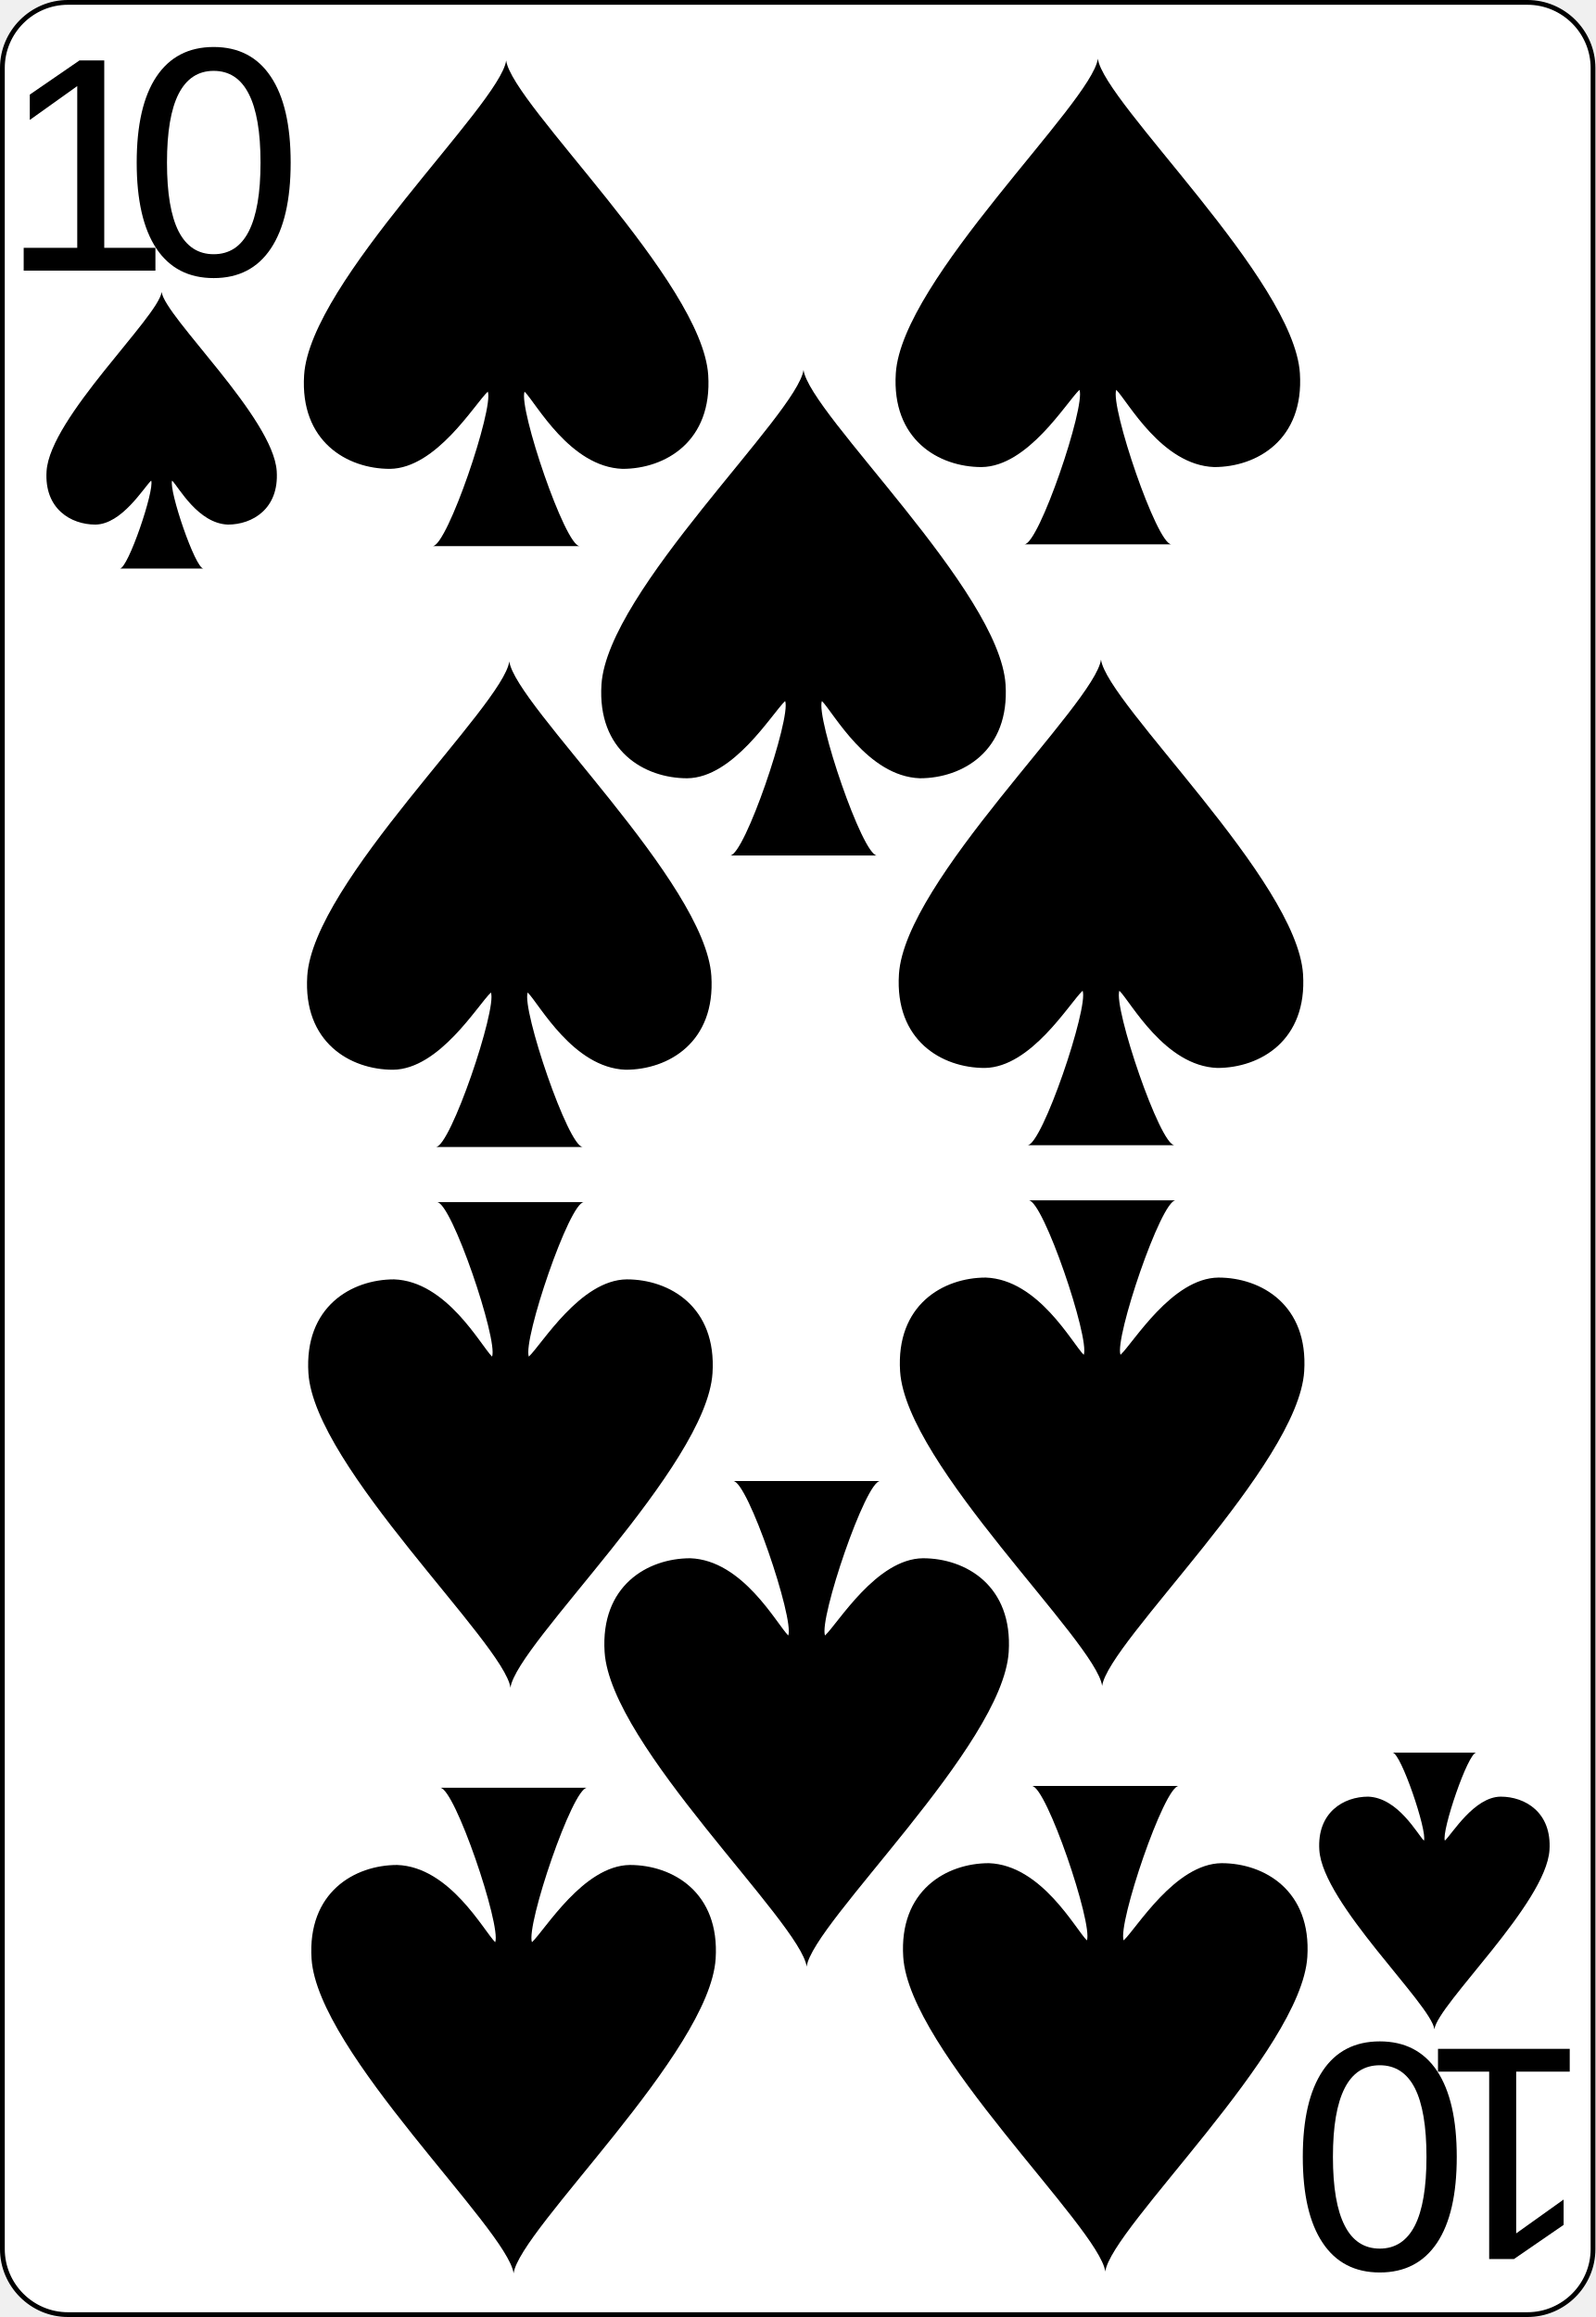
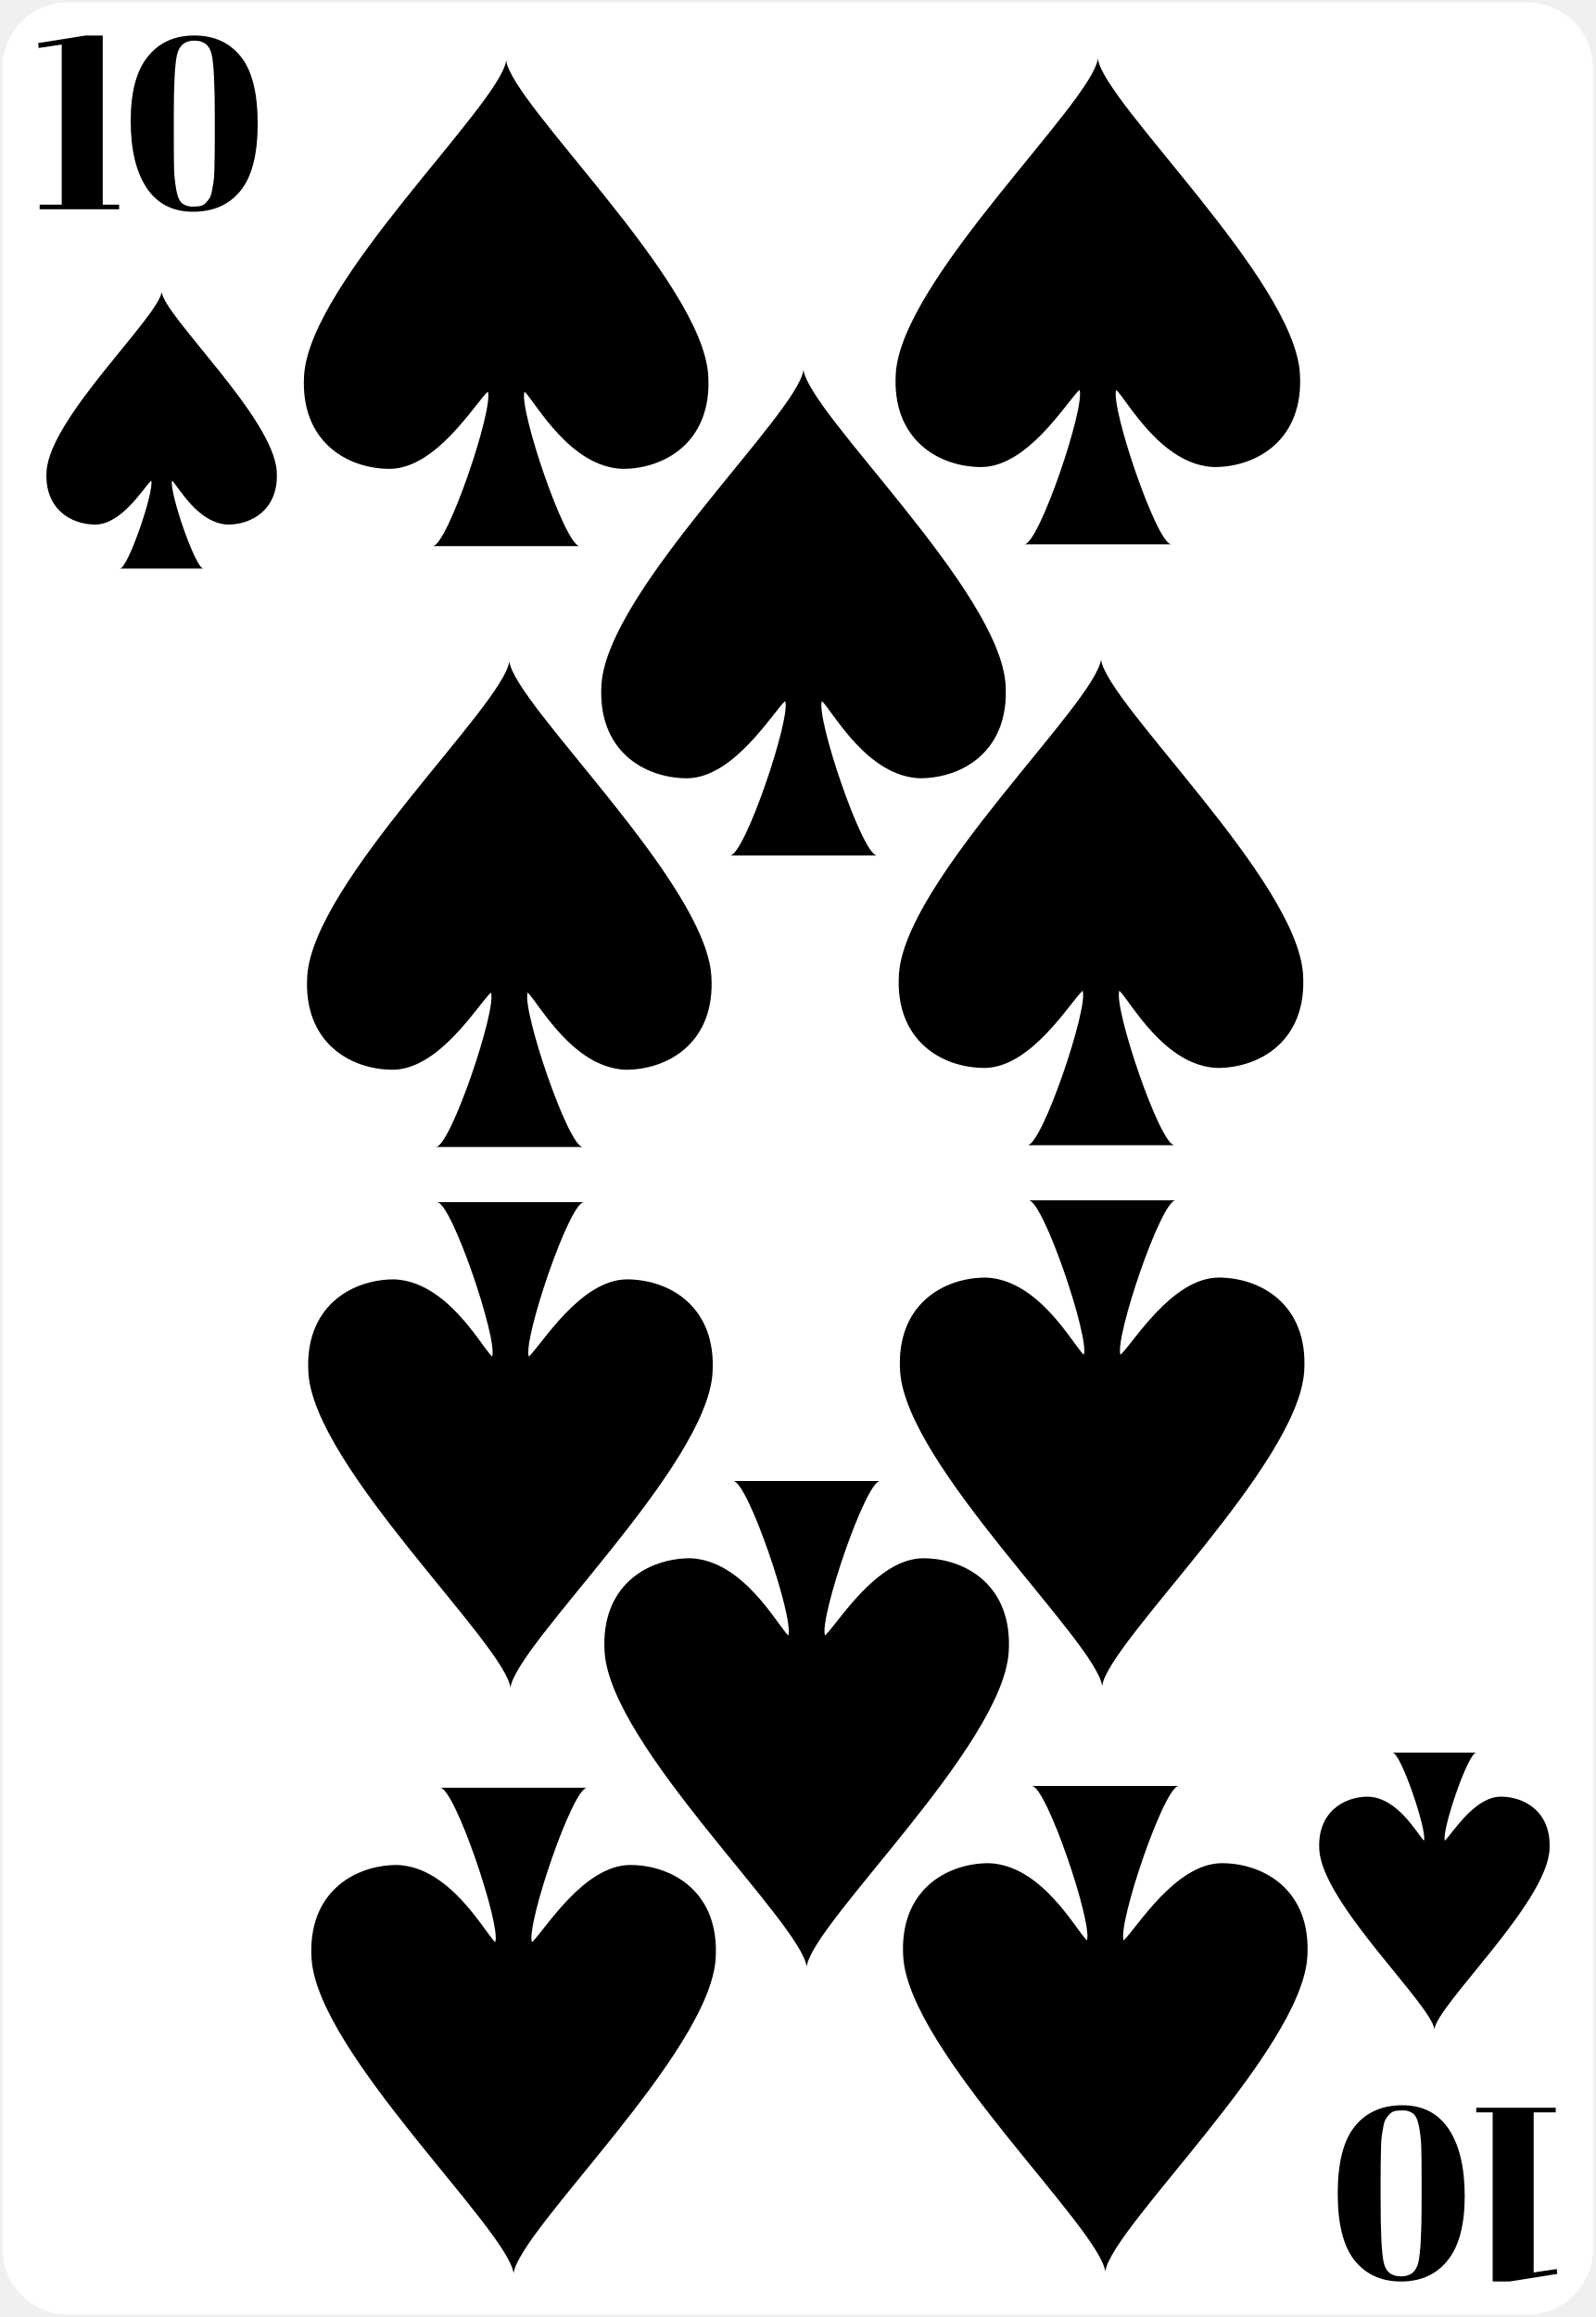
<svg xmlns="http://www.w3.org/2000/svg" width="167.087pt" height="242.667pt" viewBox="0 0 167.087 242.667" xml:space="preserve" id="svg2" version="1.1">
  <defs id="defs41" />
  <g id="Layer_x0020_1" style="fill-rule:nonzero;clip-rule:nonzero;stroke:#000000;stroke-miterlimit:4;">
-     <path style="fill:#FFFFFF;stroke-width:0.5;" d="M166.837,235.548c0,3.777-3.087,6.869-6.871,6.869H7.111c-3.775,0-6.861-3.092-6.861-6.869V7.12C0.25,3.343,3.336,0.25,7.111,0.25h152.855    c3.784,0,6.871,3.093,6.871,6.87v228.428z" id="path5" />
+     <path style="fill:#FFFFFF;stroke-width:0.5;stroke:none" d="M166.837,235.548c0,3.777-3.087,6.869-6.871,6.869H7.111c-3.775,0-6.861-3.092-6.861-6.869V7.12C0.25,3.343,3.336,0.25,7.111,0.25h152.855    c3.784,0,6.871,3.093,6.871,6.87v228.428z" id="path5" />
    <g style="stroke:none;" id="g7">
      <g id="g9">
				
			</g>
    </g>
    <g id="g15">
			
		</g>
    <g id="g19">
			
		</g>
    <g style="stroke:none;" id="g23">
      <g id="g25">
				
			</g>
    </g>
    <g style="stroke:none;" id="g31">
      <g id="g33">
				
			</g>
    </g>
  </g>
-   <text xml:space="preserve" style="font-size:32px;font-style:normal;font-weight:normal;line-height:125%;letter-spacing:0px;word-spacing:0px;fill:#000000;fill-opacity:1;stroke:none;font-family:Bitstream Vera Sans" x="0.044" y="28.342" id="text3788">
-     <tspan id="tspan3790" x="0.044" y="28.342" style="font-style:normal;font-variant:normal;font-weight:normal;font-stretch:normal;font-family:Arial;-inkscape-font-specification:Arial">1</tspan>
-   </text>
+   <g id="rank-index" style="fill:#000000;stroke:none">
+     <path id="rank-index-top" d="M6.466 4.666 4.044 5.024 4 4.512 8.976 3.718H10.76V21.434H12.477V21.92H4.154V21.434H6.466ZM20.217 22.176Q17.013 22.176 15.351 19.667Q13.688 17.158 13.688 12.653Q13.688 8.147 15.472 5.933Q17.255 3.718 20.349 3.718Q23.442 3.718 25.215 5.92Q26.987 8.122 26.987 12.934Q26.987 17.747 25.204 19.962Q23.42 22.176 20.217 22.176ZM18.202 11.987V14.266Q18.202 16.749 18.235 17.773Q18.268 18.797 18.466 19.898Q18.664 20.998 19.105 21.318Q19.545 21.638 20.14 21.638Q20.734 21.638 21.031 21.562Q21.329 21.485 21.56 21.242Q21.791 20.998 21.945 20.755Q22.099 20.512 22.198 20Q22.297 19.488 22.363 19.053Q22.43 18.618 22.452 17.773Q22.496 16.134 22.496 14.47V12.218Q22.496 7.2 22.176 5.728Q21.857 4.256 20.36 4.256Q18.863 4.256 18.532 5.766Q18.202 7.277 18.202 11.987Z" />
+     <path id="rank-index-bottom" d="M6.466 4.666 4.044 5.024 4 4.512 8.976 3.718H10.76V21.434H12.477V21.92H4.154V21.434H6.466ZM20.217 22.176Q17.013 22.176 15.351 19.667Q13.688 17.158 13.688 12.653Q13.688 8.147 15.472 5.933Q17.255 3.718 20.349 3.718Q23.442 3.718 25.215 5.92Q26.987 8.122 26.987 12.934Q26.987 17.747 25.204 19.962Q23.42 22.176 20.217 22.176ZM18.202 11.987V14.266Q18.202 16.749 18.235 17.773Q18.268 18.797 18.466 19.898Q18.664 20.998 19.105 21.318Q19.545 21.638 20.14 21.638Q20.734 21.638 21.031 21.562Q21.329 21.485 21.56 21.242Q21.791 20.998 21.945 20.755Q22.099 20.512 22.198 20Q22.297 19.488 22.363 19.053Q22.43 18.618 22.452 17.773Q22.496 16.134 22.496 14.47V12.218Q22.496 7.2 22.176 5.728Q21.857 4.256 20.36 4.256Q18.863 4.256 18.532 5.766Q18.202 7.277 18.202 11.987Z" transform="rotate(180,83.54346,121.3335)" />
+   </g>
  <g transform="matrix(1.508595,0,0,1.379325,16.92904,45.0659)" id="layer1-7">
    <path id="sl" d="M 7.989,3.103 C 7.747,-0.954 0.242,-8.59 0,-10.5 c -0.242,1.909 -7.747,9.545 -7.989,13.603 -0.169,2.868 1.695,4.057 3.39,4.057 1.835,-0.022 3.351,-2.801 3.873,-3.341 0.242,0.716 -1.603,6.682 -2.179,6.682 l 5.811,0 C 2.33,10.501 0.485,4.535 0.727,3.819 1.184,4.315 2.524,7.077 4.601,7.16 6.295,7.159 8.158,5.971 7.989,3.103 z" style="fill:#000000" />
  </g>
  <g transform="matrix(2.648679,0,0,2.421718,53.01089,31.766)" id="layer1-7-88">
    <path id="sl-4" d="M 7.989,3.103 C 7.747,-0.954 0.242,-8.59 0,-10.5 c -0.242,1.909 -7.747,9.545 -7.989,13.603 -0.169,2.868 1.695,4.057 3.39,4.057 1.835,-0.022 3.351,-2.801 3.873,-3.341 0.242,0.716 -1.603,6.682 -2.179,6.682 l 5.811,0 C 2.33,10.501 0.485,4.535 0.727,3.819 1.184,4.315 2.524,7.077 4.601,7.16 6.295,7.159 8.158,5.971 7.989,3.103 z" style="fill:#000000" />
  </g>
  <g transform="matrix(-1.508595,0,0,-1.379325,150.2251,198.0441)" id="layer1-7-3">
    <path id="sl-1" d="M 7.989,3.103 C 7.747,-0.954 0.242,-8.59 0,-10.5 c -0.242,1.909 -7.747,9.545 -7.989,13.603 -0.169,2.868 1.695,4.057 3.39,4.057 1.835,-0.022 3.351,-2.801 3.873,-3.341 0.242,0.716 -1.603,6.682 -2.179,6.682 l 5.811,0 C 2.33,10.501 0.485,4.535 0.727,3.819 1.184,4.315 2.524,7.077 4.601,7.16 6.295,7.159 8.158,5.971 7.989,3.103 z" style="fill:#000000" />
  </g>
  <g transform="matrix(2.648679,0,0,2.421718,53.33971,94.6985)" id="layer1-7-88-8">
    <path id="sl-4-8" d="M 7.989,3.103 C 7.747,-0.954 0.242,-8.59 0,-10.5 c -0.242,1.909 -7.747,9.545 -7.989,13.603 -0.169,2.868 1.695,4.057 3.39,4.057 1.835,-0.022 3.351,-2.801 3.873,-3.341 0.242,0.716 -1.603,6.682 -2.179,6.682 l 5.811,0 C 2.33,10.501 0.485,4.535 0.727,3.819 1.184,4.315 2.524,7.077 4.601,7.16 6.295,7.159 8.158,5.971 7.989,3.103 z" style="fill:#000000" />
  </g>
  <g transform="matrix(-2.648679,0,0,-2.421718,53.78926,212.6639)" id="layer1-7-88-4">
    <path id="sl-4-3" d="M 7.989,3.103 C 7.747,-0.954 0.242,-8.59 0,-10.5 c -0.242,1.909 -7.747,9.545 -7.989,13.603 -0.169,2.868 1.695,4.057 3.39,4.057 1.835,-0.022 3.351,-2.801 3.873,-3.341 0.242,0.716 -1.603,6.682 -2.179,6.682 l 5.811,0 C 2.33,10.501 0.485,4.535 0.727,3.819 1.184,4.315 2.524,7.077 4.601,7.16 6.295,7.159 8.158,5.971 7.989,3.103 z" style="fill:#000000" />
  </g>
  <g transform="matrix(-2.648679,0,0,-2.421718,53.46044,151.3314)" id="layer1-7-88-8-1">
    <path id="sl-4-8-4" d="M 7.989,3.103 C 7.747,-0.954 0.242,-8.59 0,-10.5 c -0.242,1.909 -7.747,9.545 -7.989,13.603 -0.169,2.868 1.695,4.057 3.39,4.057 1.835,-0.022 3.351,-2.801 3.873,-3.341 0.242,0.716 -1.603,6.682 -2.179,6.682 l 5.811,0 C 2.33,10.501 0.485,4.535 0.727,3.819 1.184,4.315 2.524,7.077 4.601,7.16 6.295,7.159 8.158,5.971 7.989,3.103 z" style="fill:#000000" />
  </g>
  <g transform="matrix(2.648679,0,0,2.421718,114.9782,31.57803)" id="layer1-7-88-9">
    <path id="sl-4-2" d="M 7.989,3.103 C 7.747,-0.954 0.242,-8.59 0,-10.5 c -0.242,1.909 -7.747,9.545 -7.989,13.603 -0.169,2.868 1.695,4.057 3.39,4.057 1.835,-0.022 3.351,-2.801 3.873,-3.341 0.242,0.716 -1.603,6.682 -2.179,6.682 l 5.811,0 C 2.33,10.501 0.485,4.535 0.727,3.819 1.184,4.315 2.524,7.077 4.601,7.16 6.295,7.159 8.158,5.971 7.989,3.103 z" style="fill:#000000" />
  </g>
  <g transform="matrix(2.648679,0,0,2.421718,115.307,94.51054)" id="layer1-7-88-8-0">
    <path id="sl-4-8-6" d="M 7.989,3.103 C 7.747,-0.954 0.242,-8.59 0,-10.5 c -0.242,1.909 -7.747,9.545 -7.989,13.603 -0.169,2.868 1.695,4.057 3.39,4.057 1.835,-0.022 3.351,-2.801 3.873,-3.341 0.242,0.716 -1.603,6.682 -2.179,6.682 l 5.811,0 C 2.33,10.501 0.485,4.535 0.727,3.819 1.184,4.315 2.524,7.077 4.601,7.16 6.295,7.159 8.158,5.971 7.989,3.103 z" style="fill:#000000" />
  </g>
  <g transform="matrix(-2.648679,0,0,-2.421718,115.7566,212.476)" id="layer1-7-88-4-8">
    <path id="sl-4-3-9" d="M 7.989,3.103 C 7.747,-0.954 0.242,-8.59 0,-10.5 c -0.242,1.909 -7.747,9.545 -7.989,13.603 -0.169,2.868 1.695,4.057 3.39,4.057 1.835,-0.022 3.351,-2.801 3.873,-3.341 0.242,0.716 -1.603,6.682 -2.179,6.682 l 5.811,0 C 2.33,10.501 0.485,4.535 0.727,3.819 1.184,4.315 2.524,7.077 4.601,7.16 6.295,7.159 8.158,5.971 7.989,3.103 z" style="fill:#000000" />
  </g>
  <g transform="matrix(-2.648679,0,0,-2.421718,115.4278,151.1435)" id="layer1-7-88-8-1-2">
    <path id="sl-4-8-4-6" d="M 7.989,3.103 C 7.747,-0.954 0.242,-8.59 0,-10.5 c -0.242,1.909 -7.747,9.545 -7.989,13.603 -0.169,2.868 1.695,4.057 3.39,4.057 1.835,-0.022 3.351,-2.801 3.873,-3.341 0.242,0.716 -1.603,6.682 -2.179,6.682 l 5.811,0 C 2.33,10.501 0.485,4.535 0.727,3.819 1.184,4.315 2.524,7.077 4.601,7.16 6.295,7.159 8.158,5.971 7.989,3.103 z" style="fill:#000000" />
  </g>
  <g transform="matrix(2.648679,0,0,2.421718,84.15214,64.1712)" id="layer1-7-88-6">
    <path id="sl-4-4" d="M 7.989,3.103 C 7.747,-0.954 0.242,-8.59 0,-10.5 c -0.242,1.909 -7.747,9.545 -7.989,13.603 -0.169,2.868 1.695,4.057 3.39,4.057 1.835,-0.022 3.351,-2.801 3.873,-3.341 0.242,0.716 -1.603,6.682 -2.179,6.682 l 5.811,0 C 2.33,10.501 0.485,4.535 0.727,3.819 1.184,4.315 2.524,7.077 4.601,7.16 6.295,7.159 8.158,5.971 7.989,3.103 z" style="fill:#000000" />
  </g>
  <g transform="matrix(-2.648679,0,0,-2.421718,84.48087,180.5402)" id="layer1-7-88-6-6">
    <path id="sl-4-4-8" d="M 7.989,3.103 C 7.747,-0.954 0.242,-8.59 0,-10.5 c -0.242,1.909 -7.747,9.545 -7.989,13.603 -0.169,2.868 1.695,4.057 3.39,4.057 1.835,-0.022 3.351,-2.801 3.873,-3.341 0.242,0.716 -1.603,6.682 -2.179,6.682 l 5.811,0 C 2.33,10.501 0.485,4.535 0.727,3.819 1.184,4.315 2.524,7.077 4.601,7.16 6.295,7.159 8.158,5.971 7.989,3.103 z" style="fill:#000000" />
  </g>
-   <text xml:space="preserve" style="font-size:32px;font-style:normal;font-weight:normal;line-height:125%;letter-spacing:0px;word-spacing:0px;fill:#000000;fill-opacity:1;stroke:none;font-family:Bitstream Vera Sans" x="12.206" y="28.671" id="text3038">
-     <tspan id="tspan3040" x="12.206" y="28.671">0</tspan>
-   </text>
-   <text xml:space="preserve" style="font-size:32px;font-style:normal;font-weight:normal;line-height:125%;letter-spacing:0px;word-spacing:0px;fill:#000000;fill-opacity:1;stroke:none;font-family:Bitstream Vera Sans" x="-166.837" y="-214.583" id="text3788-4" transform="scale(-1,-1)">
-     <tspan id="tspan3790-3" x="-166.837" y="-214.583" style="font-style:normal;font-variant:normal;font-weight:normal;font-stretch:normal;font-family:Arial;-inkscape-font-specification:Arial">1</tspan>
-   </text>
-   <text xml:space="preserve" style="font-size:32px;font-style:normal;font-weight:normal;line-height:125%;letter-spacing:0px;word-spacing:0px;fill:#000000;fill-opacity:1;stroke:none;font-family:Bitstream Vera Sans" x="-154.674" y="-214.254" id="text3038-1" transform="scale(-1,-1)">
-     <tspan id="tspan3040-4" x="-154.674" y="-214.254">0</tspan>
-   </text>
</svg>
